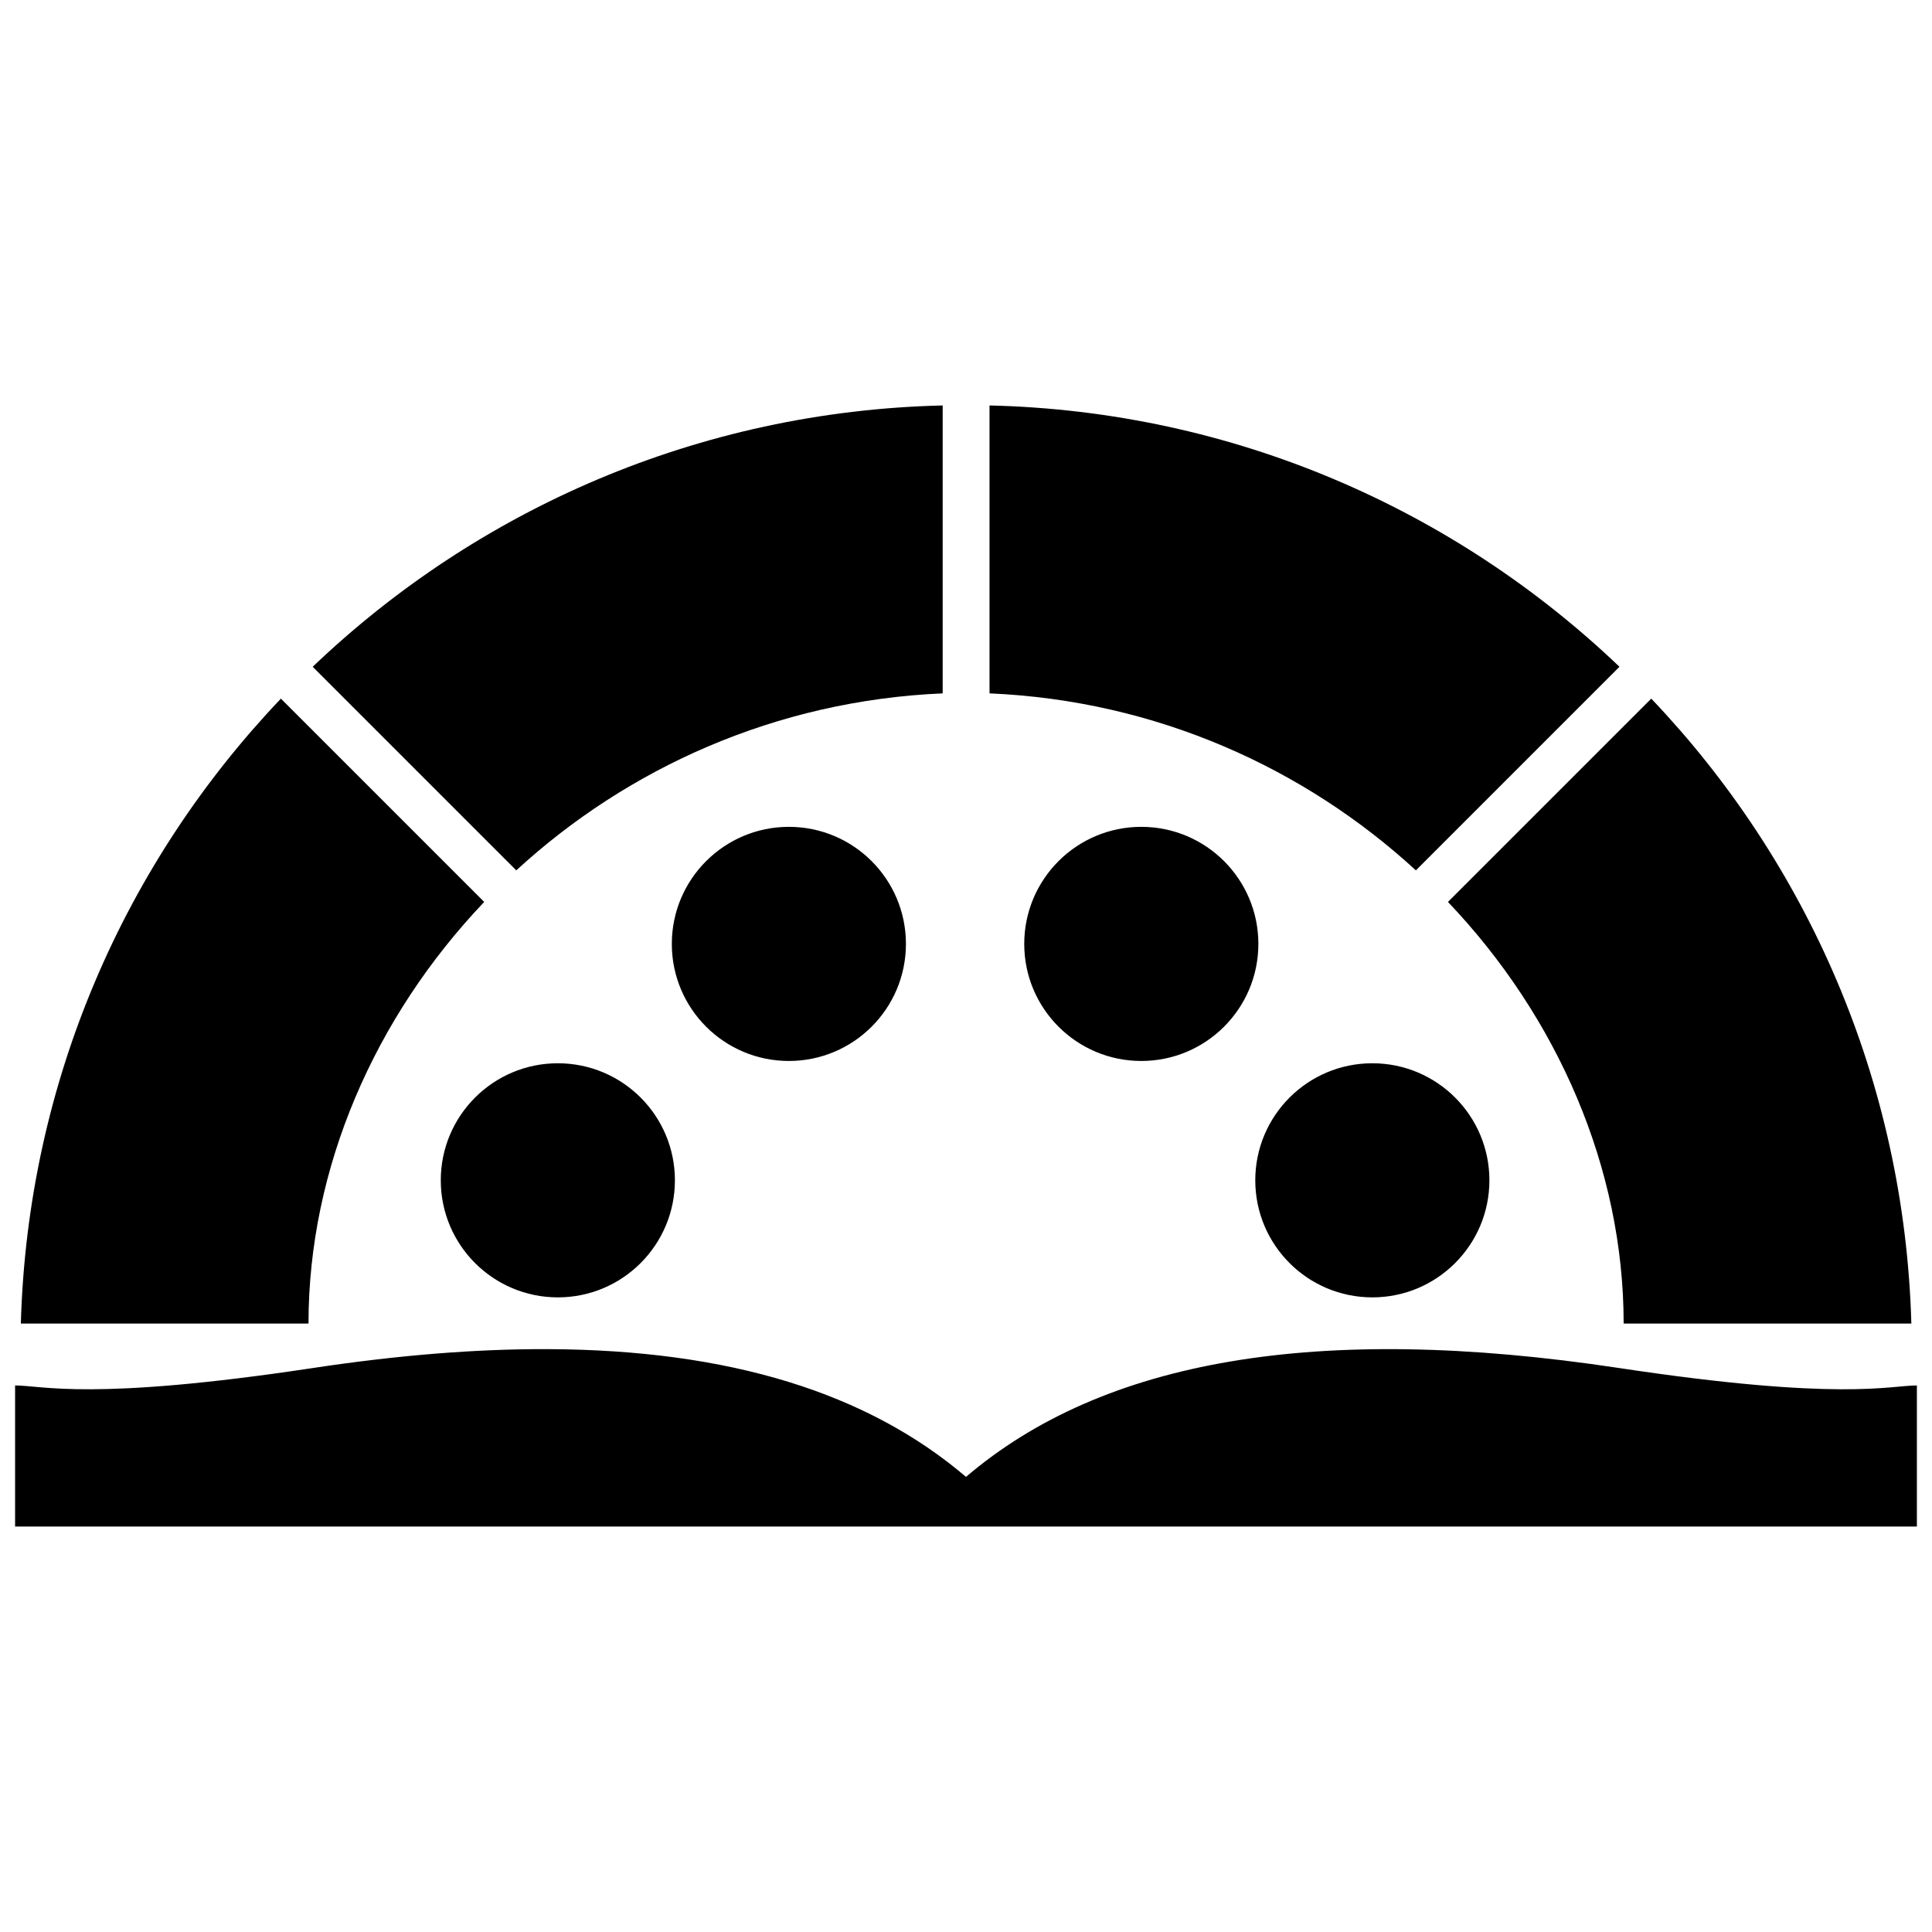
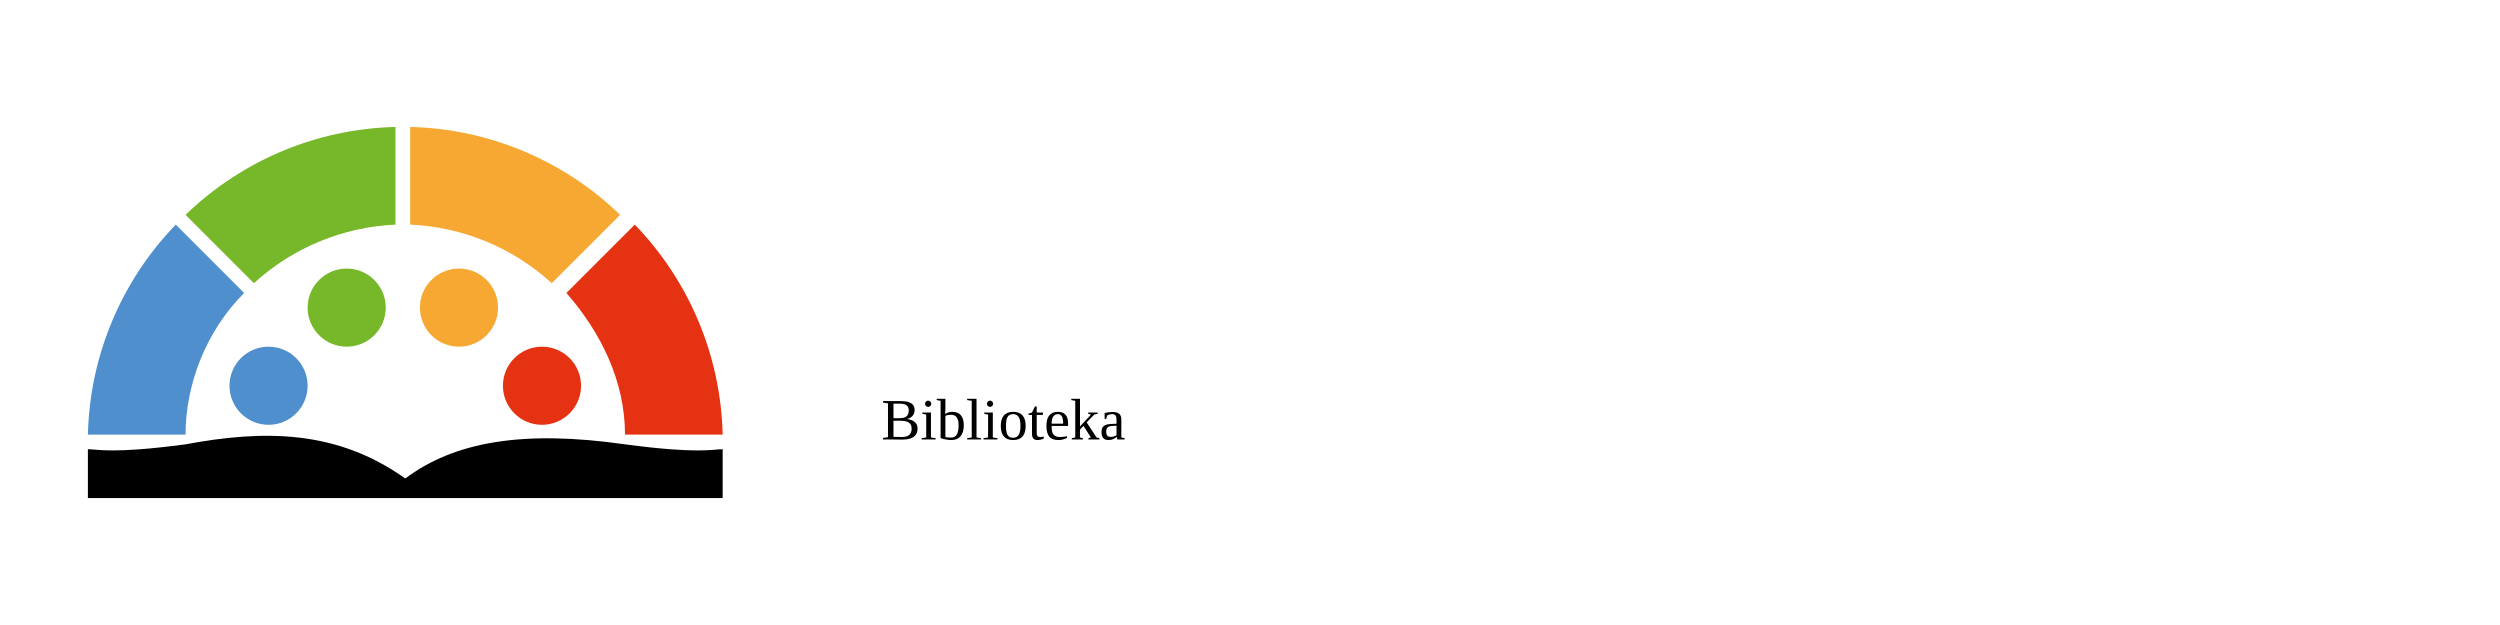
- <svg xmlns="http://www.w3.org/2000/svg" width="128" height="128" viewBox="0 0 33.867 33.867" version="1.1" id="svg12826">
-   <defs id="defs12823">
-     <filter style="color-interpolation-filters:sRGB" id="filter12999" x="0" y="0" width="1" height="1">
-       <feColorMatrix type="luminanceToAlpha" result="colormatrix1" id="feColorMatrix12979" />
-       <feFlood flood-opacity="1" flood-color="rgb(0,0,0)" result="flood1" id="feFlood12981" />
-       <feComposite in2="colormatrix1" operator="out" result="composite1" id="feComposite12983" />
-       <feFlood flood-opacity="1" flood-color="rgb(0,0,0)" result="flood2" id="feFlood12985" />
-       <feComposite in2="colormatrix1" result="composite2" operator="in" id="feComposite12987" />
-       <feComposite in="composite2" in2="composite1" k2="1" k3="1" operator="arithmetic" result="composite3" id="feComposite12989" k1="0" k4="0" />
-       <feColorMatrix in="composite3" type="matrix" values="2 -1 0 0 0 0 2 -1 0 0 -1 0 2 0 0 0 0 0 1 0 " result="colormatrix2" id="feColorMatrix12991" />
-       <feComposite in="colormatrix2" in2="composite3" operator="arithmetic" k2="0" result="composite4" id="feComposite12993" k1="0" k3="0" k4="0" />
-       <feBlend in="composite4" in2="composite3" mode="normal" result="blend" id="feBlend12995" />
-       <feComposite in2="SourceGraphic" operator="in" id="feComposite12997" />
-     </filter>
-   </defs>
-   <g id="layer1" transform="translate(-79.66685,-105.4814)">
-     <path id="circle13729" style="fill:#000000;stroke:none;stroke-width:3.842;stroke-linecap:round;stroke-linejoin:round;stroke-miterlimit:4;stroke-dasharray:none;stroke-opacity:1;paint-order:fill markers stroke" d="M 62.455 26.863 C 46.301 27.242 31.631 33.75 20.717 44.176 L 34.205 57.664 C 41.56 50.904 51.379 46.415 62.455 45.938 L 62.455 26.863 z M 65.559 26.863 L 65.559 45.938 C 76.635 46.415 86.451 50.904 93.807 57.664 L 107.295 44.176 C 96.38 33.75 81.713 27.242 65.559 26.863 z M 18.611 46.287 C 8.309 57.107 1.829 71.621 1.381 87.691 L 20.439 87.691 C 20.439 77.404 24.804 67.399 32.08 59.756 L 18.611 46.287 z M 109.402 46.287 L 95.932 59.756 C 103.208 67.399 107.572 77.404 107.572 87.691 L 126.633 87.691 C 126.185 71.621 119.705 57.107 109.402 46.287 z M 52.266 54.781 A 7.756 7.756 0 0 0 44.51 62.537 A 7.756 7.756 0 0 0 52.266 70.293 A 7.756 7.756 0 0 0 60.021 62.537 A 7.756 7.756 0 0 0 52.266 54.781 z M 75.615 54.781 A 7.756 7.756 0 0 0 67.859 62.537 A 7.756 7.756 0 0 0 75.615 70.293 A 7.756 7.756 0 0 0 83.371 62.537 A 7.756 7.756 0 0 0 75.615 54.781 z M 36.959 70.445 A 7.756 7.756 0 0 0 29.203 78.199 A 7.756 7.756 0 0 0 36.959 85.955 A 7.756 7.756 0 0 0 44.715 78.199 A 7.756 7.756 0 0 0 36.959 70.445 z M 90.922 70.445 A 7.756 7.756 0 0 0 83.166 78.199 A 7.756 7.756 0 0 0 90.922 85.955 A 7.756 7.756 0 0 0 98.678 78.199 A 7.756 7.756 0 0 0 90.922 70.445 z M 36.281 89.385 C 31.557 89.366 26.383 89.782 20.736 90.635 C 6.063 92.851 2.813 91.791 1 91.791 L 1 101.137 L 127 101.137 L 127 91.791 C 125.187 91.791 121.937 92.851 107.264 90.635 C 87.187 87.603 73.065 90.118 64 97.848 C 57.485 92.292 48.355 89.429 36.281 89.385 z " transform="matrix(0.2645833,0,0,0.2645833,79.66685,105.4814)" />
-   </g>
+ <svg xmlns="http://www.w3.org/2000/svg" aria-hidden="true" viewBox="0 0 512 128">
+   <text x="180.5" y="90">Biblioteka</text>
+   <path d="M38 91c-15 2-18 1-20 1v10h130V92c-2 0-5 1-20-1-21-3-35-.5-45 7-14-10-29-10-45-7z" />
+   <path d="m130 46-14 14c7 8 12 18 12 29h20a64 64 0 0 0-18-43zm-19 25a8 8 0 0 0-8 8 8 8 0 0 0 8 8 8 8 0 0 0 8-8 8 8 0 0 0-8-8z" style="fill:#e43212" />
+   <path d="M84 26v20a46 46 0 0 1 29 12l14-14a64 64 0 0 0-43-18zm10 29a8 8 0 0 0-8 8 8 8 0 0 0 8 8 8 8 0 0 0 8-8 8 8 0 0 0-8-8z" style="fill:#f7a833" />
+   <path d="M81 26a64 64 0 0 0-43 18l14 14a46 46 0 0 1 29-12zM71 55a8 8 0 0 0-8 8 8 8 0 0 0 8 8 8 8 0 0 0 8-8 8 8 0 0 0-8-8z" style="fill:#76b82a" />
+   <path d="M36 46a64 64 0 0 0-18 43h20c0-10 4-21 12-29zm19 25a8 8 0 0 0-8 8 8 8 0 0 0 8 8 8 8 0 0 0 8-8 8 8 0 0 0-8-8z" style="fill:#4f8fcd" />
</svg>
